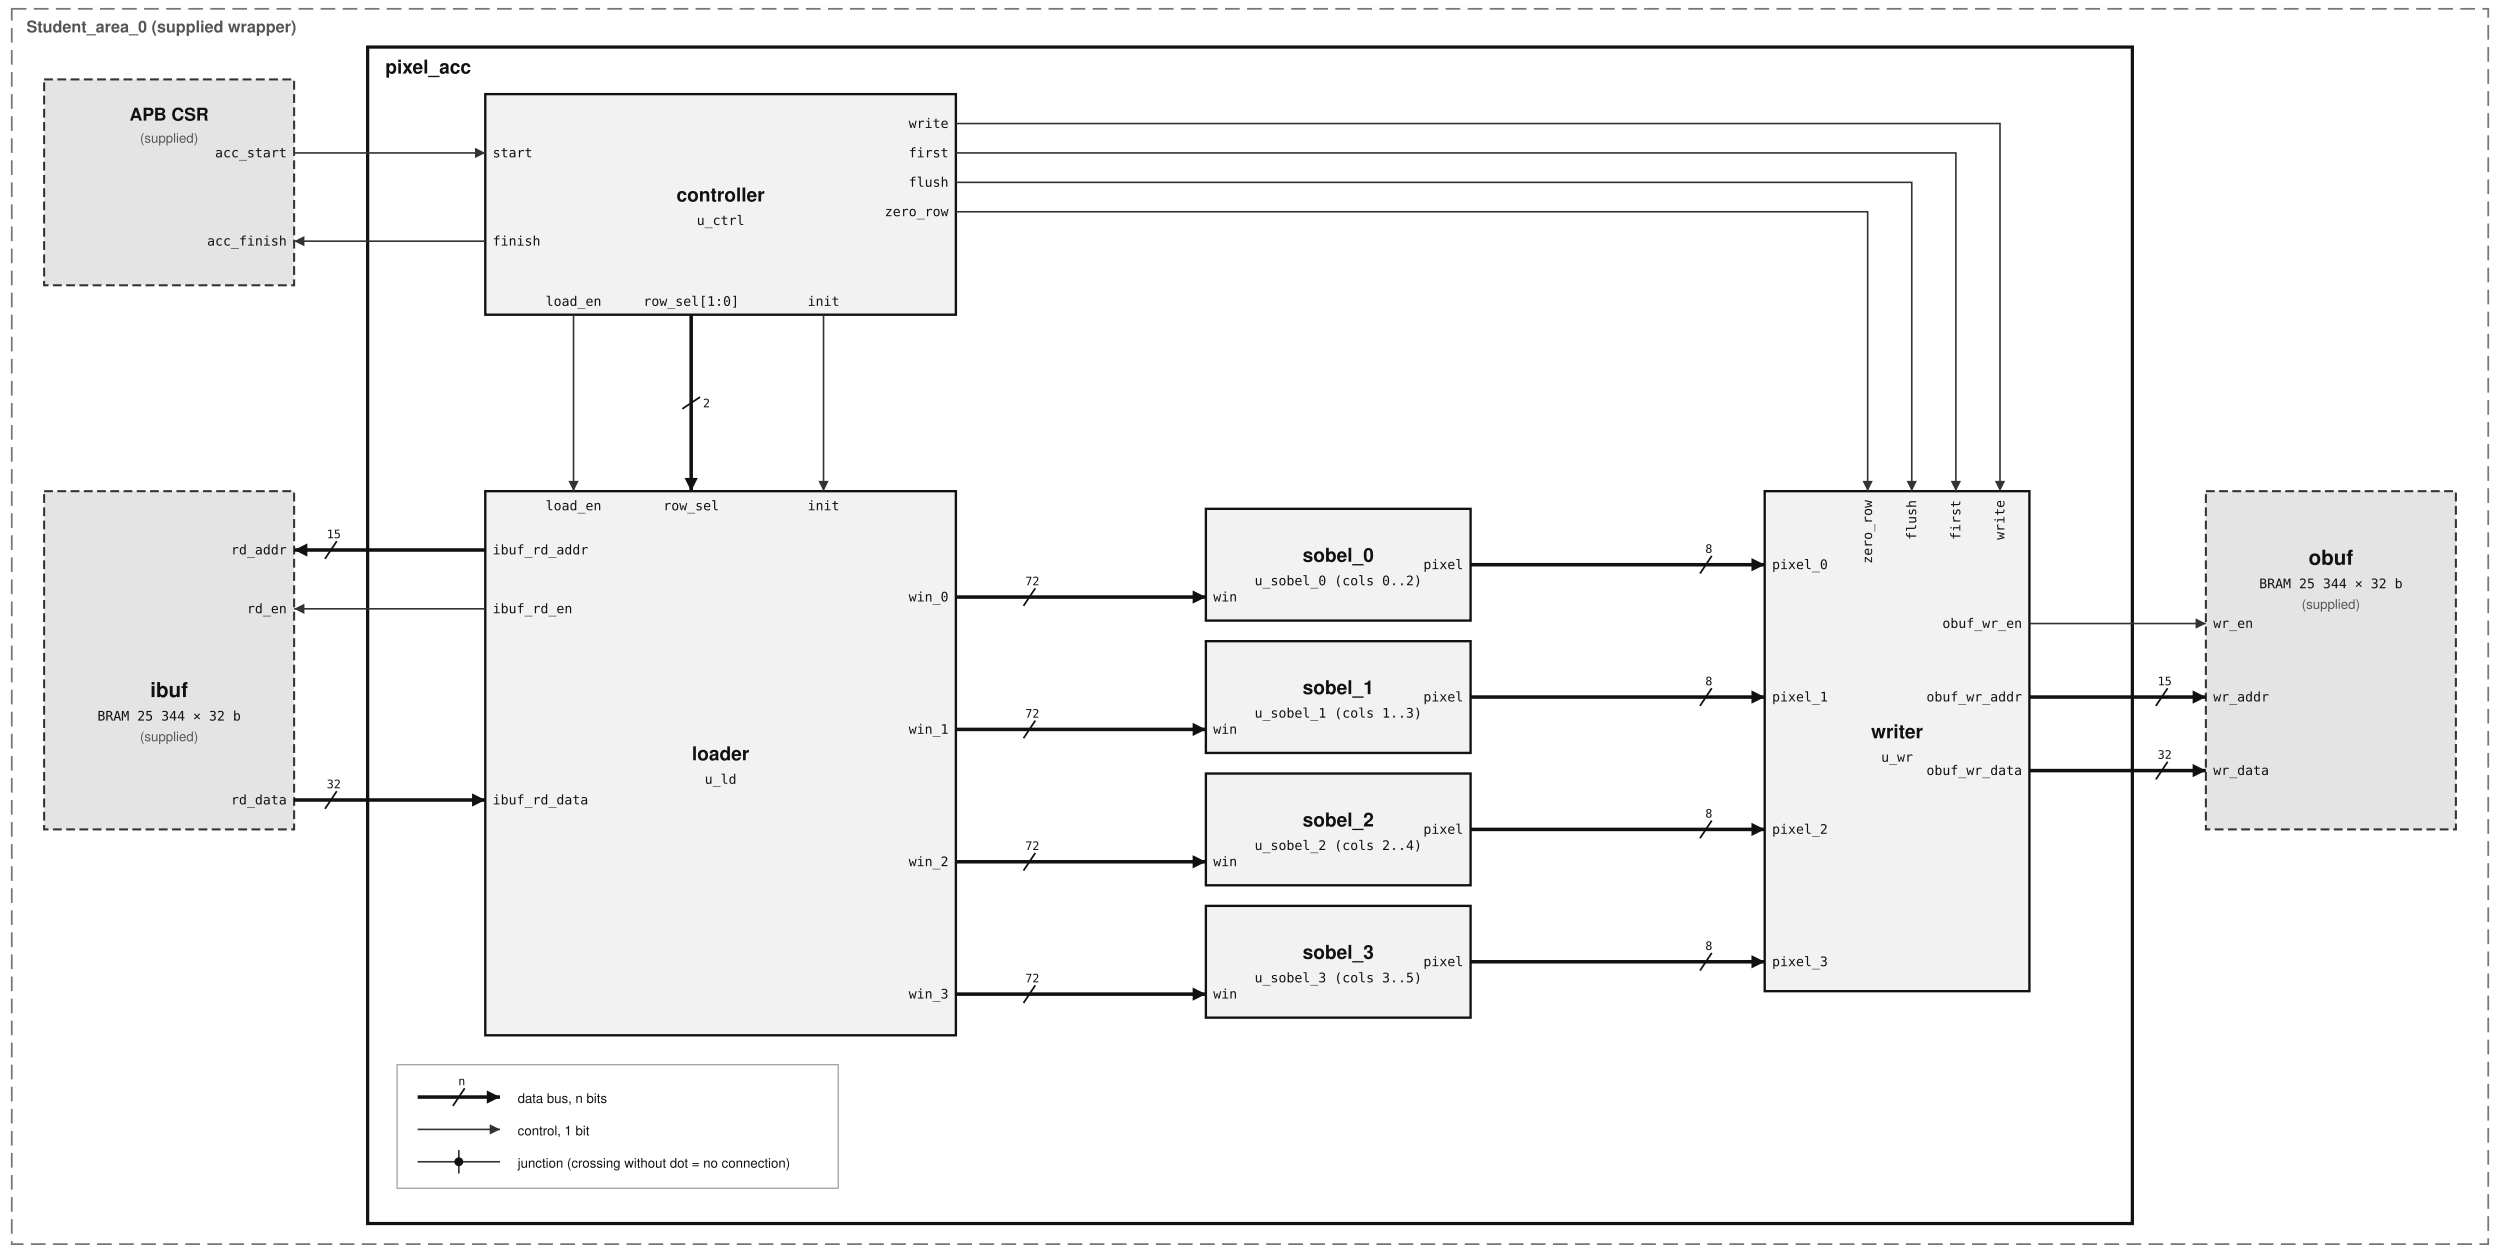
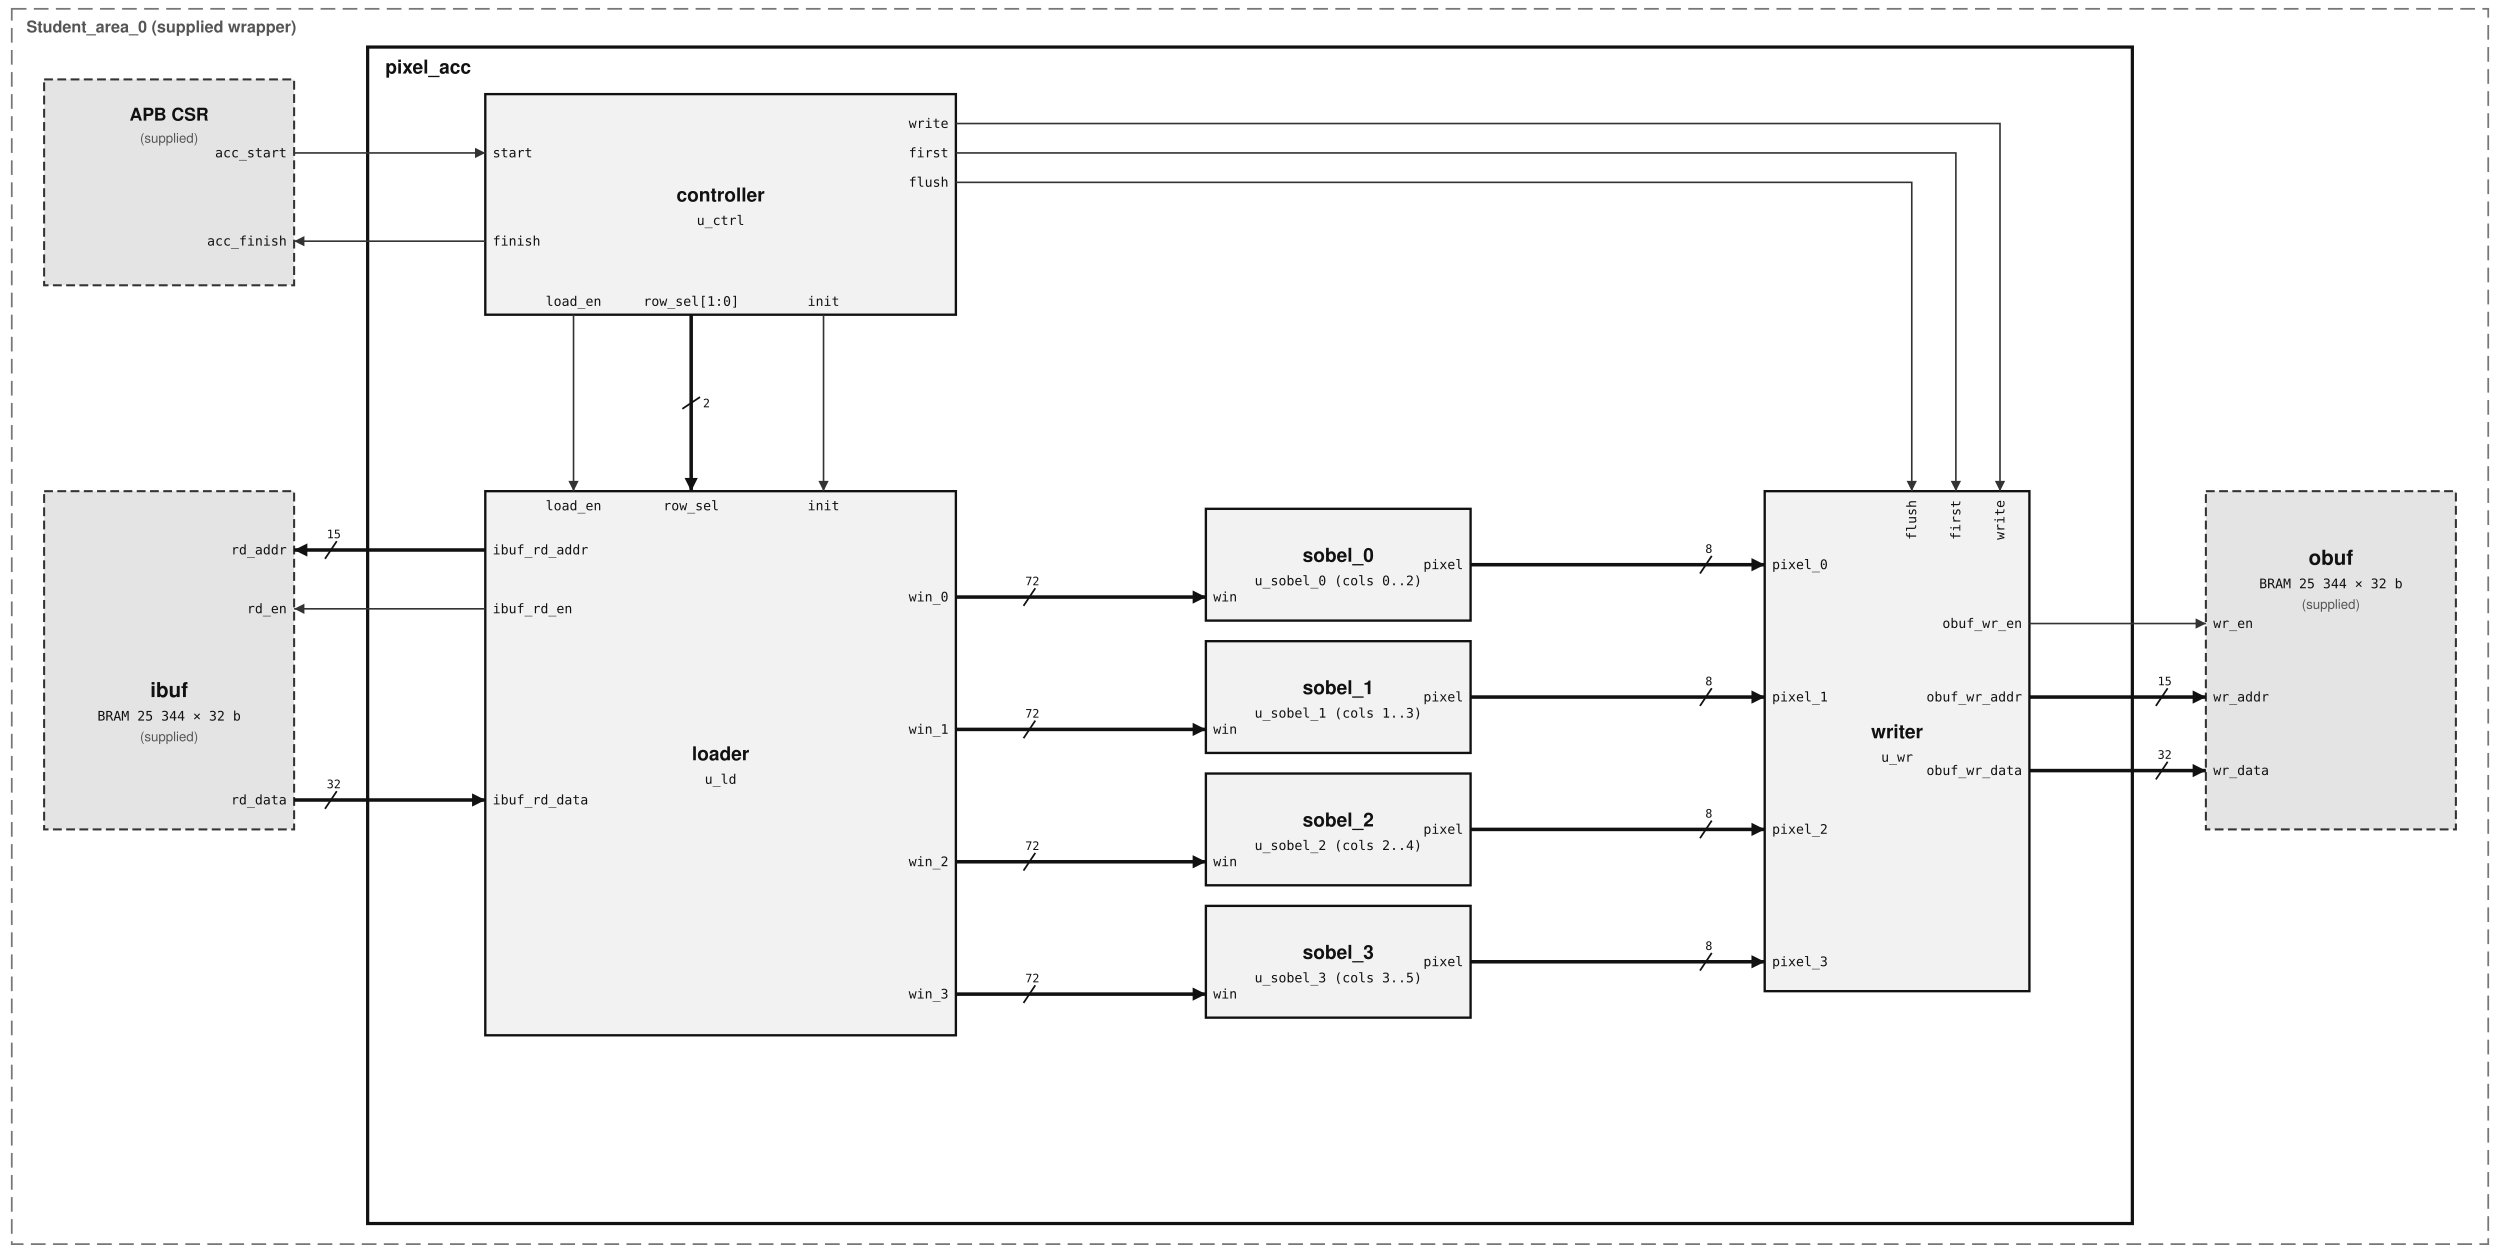
<svg xmlns="http://www.w3.org/2000/svg" width="1700" height="854" viewBox="0 46 1700 854">
  <style>
.m{font-family:'JetBrains Mono','Menlo','Consolas',monospace}
.s{font-family:'Helvetica Neue','Helvetica','Arial',sans-serif}
.bus{stroke:#111;stroke-width:2.4;fill:none;stroke-linejoin:miter}
.ctl{stroke:#333;stroke-width:1.1;fill:none}
.thin{stroke:#111;stroke-width:1;fill:none}
.sl{stroke:#111;stroke-width:1.2}
.bar{stroke:#111;stroke-width:5;stroke-linecap:butt}
.mod{fill:#f2f2f2;stroke:#111;stroke-width:1.6}
.sub{fill:#fff;stroke:#555;stroke-width:0.9}
.ff{fill:#fff;stroke:#111;stroke-width:1.3}
.mux{fill:#fff;stroke:#111;stroke-width:1.2}
.gate{fill:#fff;stroke:#111;stroke-width:1.2}
.sup{fill:#e4e4e4;stroke:#333;stroke-width:1.4;stroke-dasharray:6 3}
.grp{fill:#fafafa;stroke:#111;stroke-width:1.6}
.acc{fill:none;stroke:#111;stroke-width:2.2}
.wrap{fill:none;stroke:#777;stroke-width:1.2;stroke-dasharray:10 5}
- .leg{fill:#fff;stroke:#999;stroke-width:0.8}
</style>
  <defs>
    <marker id="ac" viewBox="0 0 10 10" refX="10" refY="5" markerWidth="7" markerHeight="7" markerUnits="userSpaceOnUse" orient="auto">
      <path d="M0,0 L10,5 L0,10 z" fill="#333" />
    </marker>
    <marker id="ab" viewBox="0 0 10 10" refX="10" refY="5" markerWidth="9" markerHeight="9" markerUnits="userSpaceOnUse" orient="auto">
      <path d="M0,0 L10,5 L0,10 z" fill="#111" />
    </marker>
  </defs>
  <rect x="0" y="46" width="1700" height="900" fill="#fff" />
  <rect x="8" y="52" width="1684" height="840" class="wrap" />
  <text x="18" y="68" class="s" font-size="11" text-anchor="start" fill="#555" font-weight="700">Student_area_0  (supplied wrapper)</text>
  <rect x="250" y="78" width="1200" height="800" class="acc" rx="0" />
  <text x="262" y="96" class="s" font-size="13" text-anchor="start" fill="#111" font-weight="700">pixel_acc</text>
  <rect x="30" y="100" width="170" height="140" class="sup" rx="0" />
  <text x="115" y="128" class="s" font-size="12" text-anchor="middle" fill="#111" font-weight="700">APB CSR</text>
  <text x="115" y="143" class="s" font-size="9" text-anchor="middle" fill="#555">(supplied)</text>
  <text x="195" y="153" class="m" font-size="9" text-anchor="end" fill="#111">acc_start</text>
  <text x="195" y="213" class="m" font-size="9" text-anchor="end" fill="#111">acc_finish</text>
  <rect x="30" y="380" width="170" height="230" class="sup" rx="0" />
  <text x="115" y="520" class="s" font-size="14" text-anchor="middle" fill="#111" font-weight="700">ibuf</text>
  <text x="115" y="536" class="m" font-size="9" text-anchor="middle" fill="#111">BRAM 25 344 × 32 b</text>
  <text x="115" y="550" class="s" font-size="9" text-anchor="middle" fill="#555">(supplied)</text>
  <text x="195" y="423" class="m" font-size="9" text-anchor="end" fill="#111">rd_addr</text>
  <text x="195" y="463" class="m" font-size="9" text-anchor="end" fill="#111">rd_en</text>
  <text x="195" y="593" class="m" font-size="9" text-anchor="end" fill="#111">rd_data</text>
  <rect x="1500" y="380" width="170" height="230" class="sup" rx="0" />
  <text x="1585" y="430" class="s" font-size="14" text-anchor="middle" fill="#111" font-weight="700">obuf</text>
  <text x="1585" y="446" class="m" font-size="9" text-anchor="middle" fill="#111">BRAM 25 344 × 32 b</text>
  <text x="1585" y="460" class="s" font-size="9" text-anchor="middle" fill="#555">(supplied)</text>
  <text x="1505" y="473" class="m" font-size="9" text-anchor="start" fill="#111">wr_en</text>
  <text x="1505" y="523" class="m" font-size="9" text-anchor="start" fill="#111">wr_addr</text>
  <text x="1505" y="573" class="m" font-size="9" text-anchor="start" fill="#111">wr_data</text>
  <rect x="330" y="110" width="320" height="150" class="mod" rx="0" />
  <text x="490.0" y="183.0" class="s" font-size="13" text-anchor="middle" fill="#111" font-weight="700">controller</text>
  <text x="490.0" y="199.0" class="m" font-size="9" text-anchor="middle" fill="#111">u_ctrl</text>
  <text x="335" y="153" class="m" font-size="9" text-anchor="start" fill="#111">start</text>
  <text x="335" y="213" class="m" font-size="9" text-anchor="start" fill="#111">finish</text>
  <text x="390" y="254" class="m" font-size="9" text-anchor="middle" fill="#111">load_en</text>
  <text x="470" y="254" class="m" font-size="9" text-anchor="middle" fill="#111">row_sel[1:0]</text>
  <text x="560" y="254" class="m" font-size="9" text-anchor="middle" fill="#111">init</text>
  <polyline points="200,150 330,150" class="ctl" marker-end="url(#ac)" />
  <polyline points="330,210 200,210" class="ctl" marker-end="url(#ac)" />
  <rect x="330" y="380" width="320" height="370" class="mod" rx="0" />
  <text x="490.0" y="563.0" class="s" font-size="13" text-anchor="middle" fill="#111" font-weight="700">loader</text>
  <text x="490.0" y="579.0" class="m" font-size="9" text-anchor="middle" fill="#111">u_ld</text>
  <polyline points="390,260 390,380" class="ctl" marker-end="url(#ac)" />
  <text x="390" y="393" class="m" font-size="9" text-anchor="middle" fill="#111">load_en</text>
  <polyline points="470,260 470,380" class="bus" marker-end="url(#ab)" />
  <line x1="464" y1="324" x2="476" y2="316" class="sl" />
  <text x="478" y="323" class="m" font-size="8" text-anchor="start" fill="#111">2</text>
  <text x="470" y="393" class="m" font-size="9" text-anchor="middle" fill="#111">row_sel</text>
  <polyline points="560,260 560,380" class="ctl" marker-end="url(#ac)" />
  <text x="560" y="393" class="m" font-size="9" text-anchor="middle" fill="#111">init</text>
  <text x="335" y="423" class="m" font-size="9" text-anchor="start" fill="#111">ibuf_rd_addr</text>
  <text x="335" y="463" class="m" font-size="9" text-anchor="start" fill="#111">ibuf_rd_en</text>
  <text x="335" y="593" class="m" font-size="9" text-anchor="start" fill="#111">ibuf_rd_data</text>
  <polyline points="330,420 200,420" class="bus" marker-end="url(#ab)" />
  <line x1="221" y1="426" x2="229" y2="414" class="sl" />
  <text x="227" y="412" class="m" font-size="8" text-anchor="middle" fill="#111">15</text>
  <polyline points="330,460 200,460" class="ctl" marker-end="url(#ac)" />
  <polyline points="200,590 330,590" class="bus" marker-end="url(#ab)" />
  <line x1="221" y1="596" x2="229" y2="584" class="sl" />
  <text x="227" y="582" class="m" font-size="8" text-anchor="middle" fill="#111">32</text>
  <rect x="820" y="392" width="180" height="76" class="mod" rx="0" />
  <text x="910.0" y="428.0" class="s" font-size="13" text-anchor="middle" fill="#111" font-weight="700">sobel_0</text>
  <text x="910.0" y="444.0" class="m" font-size="9" text-anchor="middle" fill="#111">u_sobel_0  (cols 0..2)</text>
  <text x="825" y="455" class="m" font-size="9" text-anchor="start" fill="#111">win</text>
  <text x="995" y="433" class="m" font-size="9" text-anchor="end" fill="#111">pixel</text>
  <text x="645" y="455" class="m" font-size="9" text-anchor="end" fill="#111">win_0</text>
  <polyline points="650,452 820,452" class="bus" marker-end="url(#ab)" />
  <line x1="696" y1="458" x2="704" y2="446" class="sl" />
  <text x="702" y="444" class="m" font-size="8" text-anchor="middle" fill="#111">72</text>
  <rect x="820" y="482" width="180" height="76" class="mod" rx="0" />
  <text x="910.0" y="518.0" class="s" font-size="13" text-anchor="middle" fill="#111" font-weight="700">sobel_1</text>
  <text x="910.0" y="534.0" class="m" font-size="9" text-anchor="middle" fill="#111">u_sobel_1  (cols 1..3)</text>
  <text x="825" y="545" class="m" font-size="9" text-anchor="start" fill="#111">win</text>
  <text x="995" y="523" class="m" font-size="9" text-anchor="end" fill="#111">pixel</text>
  <text x="645" y="545" class="m" font-size="9" text-anchor="end" fill="#111">win_1</text>
  <polyline points="650,542 820,542" class="bus" marker-end="url(#ab)" />
  <line x1="696" y1="548" x2="704" y2="536" class="sl" />
  <text x="702" y="534" class="m" font-size="8" text-anchor="middle" fill="#111">72</text>
  <rect x="820" y="572" width="180" height="76" class="mod" rx="0" />
  <text x="910.0" y="608.0" class="s" font-size="13" text-anchor="middle" fill="#111" font-weight="700">sobel_2</text>
  <text x="910.0" y="624.0" class="m" font-size="9" text-anchor="middle" fill="#111">u_sobel_2  (cols 2..4)</text>
  <text x="825" y="635" class="m" font-size="9" text-anchor="start" fill="#111">win</text>
  <text x="995" y="613" class="m" font-size="9" text-anchor="end" fill="#111">pixel</text>
  <text x="645" y="635" class="m" font-size="9" text-anchor="end" fill="#111">win_2</text>
  <polyline points="650,632 820,632" class="bus" marker-end="url(#ab)" />
  <line x1="696" y1="638" x2="704" y2="626" class="sl" />
  <text x="702" y="624" class="m" font-size="8" text-anchor="middle" fill="#111">72</text>
  <rect x="820" y="662" width="180" height="76" class="mod" rx="0" />
  <text x="910.0" y="698.0" class="s" font-size="13" text-anchor="middle" fill="#111" font-weight="700">sobel_3</text>
  <text x="910.0" y="714.0" class="m" font-size="9" text-anchor="middle" fill="#111">u_sobel_3  (cols 3..5)</text>
  <text x="825" y="725" class="m" font-size="9" text-anchor="start" fill="#111">win</text>
  <text x="995" y="703" class="m" font-size="9" text-anchor="end" fill="#111">pixel</text>
  <text x="645" y="725" class="m" font-size="9" text-anchor="end" fill="#111">win_3</text>
  <polyline points="650,722 820,722" class="bus" marker-end="url(#ab)" />
  <line x1="696" y1="728" x2="704" y2="716" class="sl" />
  <text x="702" y="714" class="m" font-size="8" text-anchor="middle" fill="#111">72</text>
  <rect x="1200" y="380" width="180" height="340" class="mod" rx="0" />
  <text x="1290.0" y="548.0" class="s" font-size="13" text-anchor="middle" fill="#111" font-weight="700">writer</text>
  <text x="1290.0" y="564.0" class="m" font-size="9" text-anchor="middle" fill="#111">u_wr</text>
  <polyline points="1000,430 1200,430" class="bus" marker-end="url(#ab)" />
  <line x1="1156" y1="436" x2="1164" y2="424" class="sl" />
  <text x="1162" y="422" class="m" font-size="8" text-anchor="middle" fill="#111">8</text>
  <text x="1205" y="433" class="m" font-size="9" text-anchor="start" fill="#111">pixel_0</text>
  <polyline points="1000,520 1200,520" class="bus" marker-end="url(#ab)" />
  <line x1="1156" y1="526" x2="1164" y2="514" class="sl" />
  <text x="1162" y="512" class="m" font-size="8" text-anchor="middle" fill="#111">8</text>
  <text x="1205" y="523" class="m" font-size="9" text-anchor="start" fill="#111">pixel_1</text>
  <polyline points="1000,610 1200,610" class="bus" marker-end="url(#ab)" />
  <line x1="1156" y1="616" x2="1164" y2="604" class="sl" />
  <text x="1162" y="602" class="m" font-size="8" text-anchor="middle" fill="#111">8</text>
  <text x="1205" y="613" class="m" font-size="9" text-anchor="start" fill="#111">pixel_2</text>
  <polyline points="1000,700 1200,700" class="bus" marker-end="url(#ab)" />
  <line x1="1156" y1="706" x2="1164" y2="694" class="sl" />
  <text x="1162" y="692" class="m" font-size="8" text-anchor="middle" fill="#111">8</text>
  <text x="1205" y="703" class="m" font-size="9" text-anchor="start" fill="#111">pixel_3</text>
  <text x="645" y="133" class="m" font-size="9" text-anchor="end" fill="#111">write</text>
  <polyline points="650,130 1360,130 1360,380" class="ctl" marker-end="url(#ac)" />
  <text x="1363" y="386" class="m" font-size="9" text-anchor="end" fill="#111" transform="rotate(-90 1363 386)">write</text>
  <text x="645" y="153" class="m" font-size="9" text-anchor="end" fill="#111">first</text>
  <polyline points="650,150 1330,150 1330,380" class="ctl" marker-end="url(#ac)" />
  <text x="1333" y="386" class="m" font-size="9" text-anchor="end" fill="#111" transform="rotate(-90 1333 386)">first</text>
  <text x="645" y="173" class="m" font-size="9" text-anchor="end" fill="#111">flush</text>
  <polyline points="650,170 1300,170 1300,380" class="ctl" marker-end="url(#ac)" />
  <text x="1303" y="386" class="m" font-size="9" text-anchor="end" fill="#111" transform="rotate(-90 1303 386)">flush</text>
-   <text x="645" y="193" class="m" font-size="9" text-anchor="end" fill="#111">zero_row</text>
-   <polyline points="650,190 1270,190 1270,380" class="ctl" marker-end="url(#ac)" />
-   <text x="1273" y="386" class="m" font-size="9" text-anchor="end" fill="#111" transform="rotate(-90 1273 386)">zero_row</text>
  <text x="1375" y="473" class="m" font-size="9" text-anchor="end" fill="#111">obuf_wr_en</text>
  <polyline points="1380,470 1500,470" class="ctl" marker-end="url(#ac)" />
  <text x="1375" y="523" class="m" font-size="9" text-anchor="end" fill="#111">obuf_wr_addr</text>
  <polyline points="1380,520 1500,520" class="bus" marker-end="url(#ab)" />
  <line x1="1466" y1="526" x2="1474" y2="514" class="sl" />
  <text x="1472" y="512" class="m" font-size="8" text-anchor="middle" fill="#111">15</text>
  <text x="1375" y="573" class="m" font-size="9" text-anchor="end" fill="#111">obuf_wr_data</text>
  <polyline points="1380,570 1500,570" class="bus" marker-end="url(#ab)" />
  <line x1="1466" y1="576" x2="1474" y2="564" class="sl" />
  <text x="1472" y="562" class="m" font-size="8" text-anchor="middle" fill="#111">32</text>
-   <rect x="270" y="770" width="300" height="84" class="leg" rx="0" />
-   <polyline points="284,792 340,792" class="bus" marker-end="url(#ab)" />
-   <line x1="308" y1="798" x2="316" y2="786" class="sl" />
-   <text x="314" y="784" class="m" font-size="8" text-anchor="middle" fill="#111">n</text>
-   <text x="352" y="796" class="s" font-size="9" text-anchor="start" fill="#111">data bus, n bits</text>
-   <polyline points="284,814 340,814" class="ctl" marker-end="url(#ac)" />
-   <text x="352" y="818" class="s" font-size="9" text-anchor="start" fill="#111">control, 1 bit</text>
-   <polyline points="284,836 340,836" class="ctl" />
-   <polyline points="312,828 312,844" class="ctl" />
-   <circle cx="312" cy="836" r="3" fill="#111" />
-   <text x="352" y="840" class="s" font-size="9" text-anchor="start" fill="#111">junction (crossing without dot = no connection)</text>
</svg>
